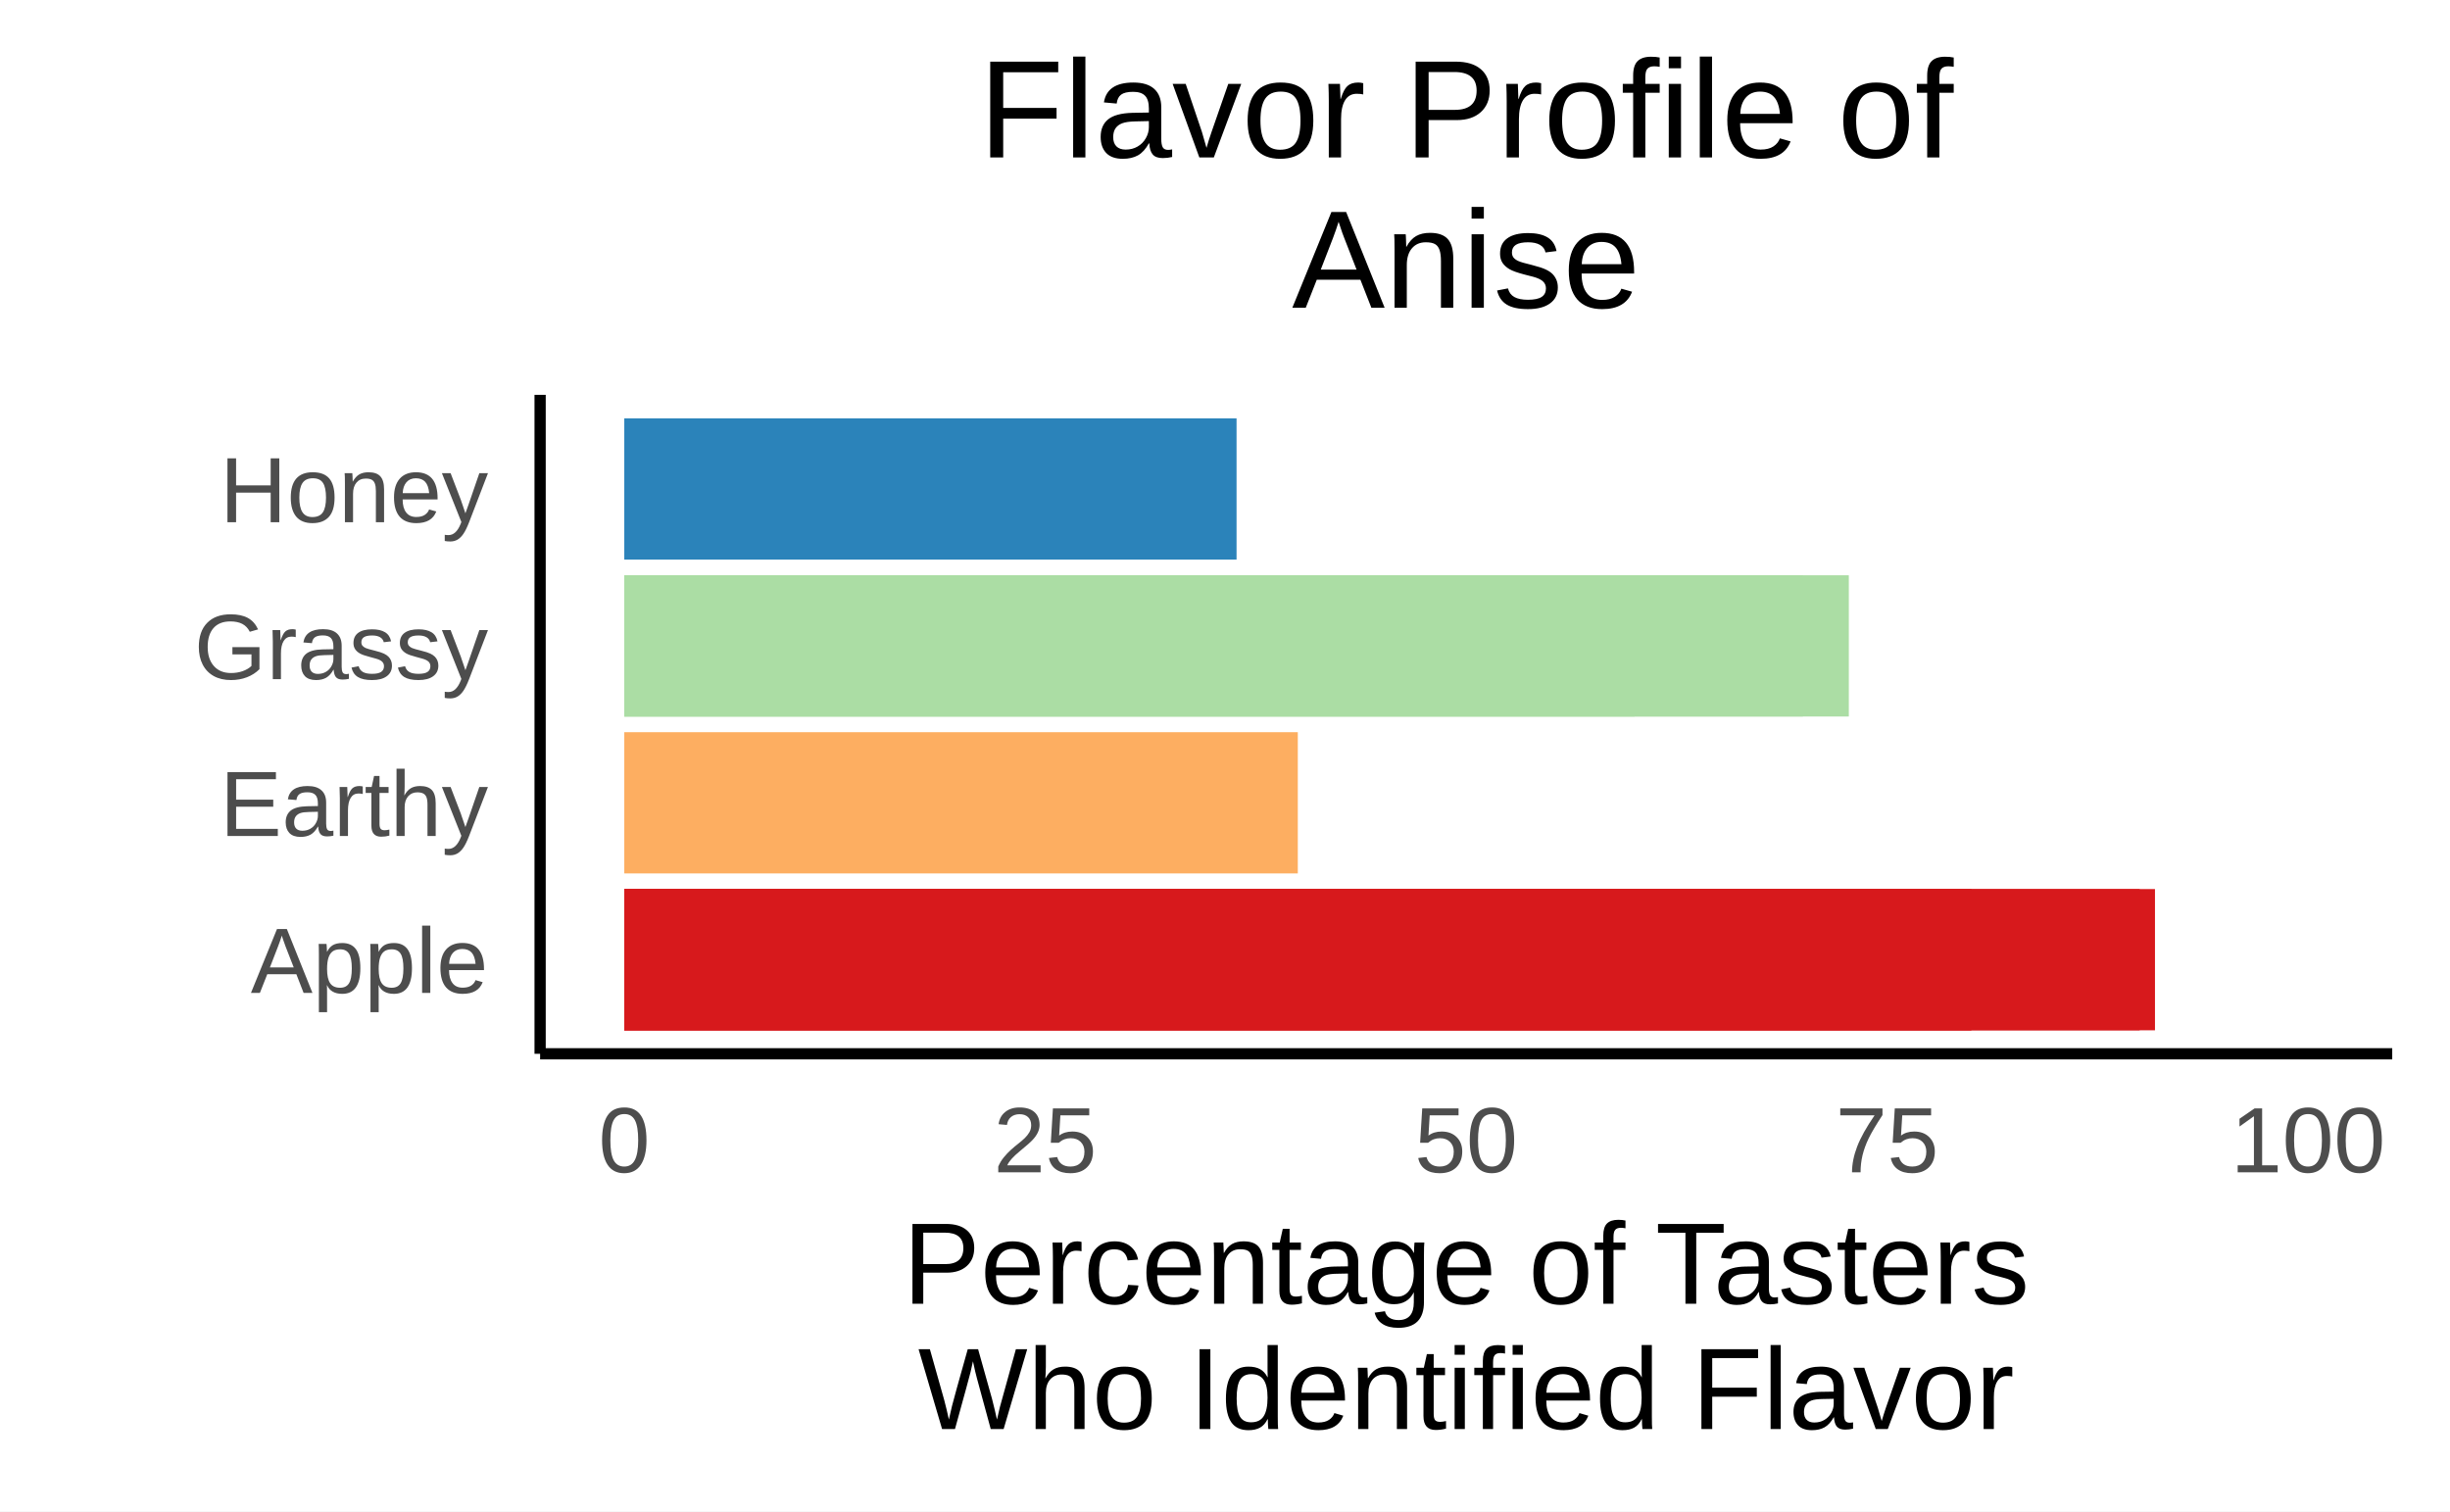
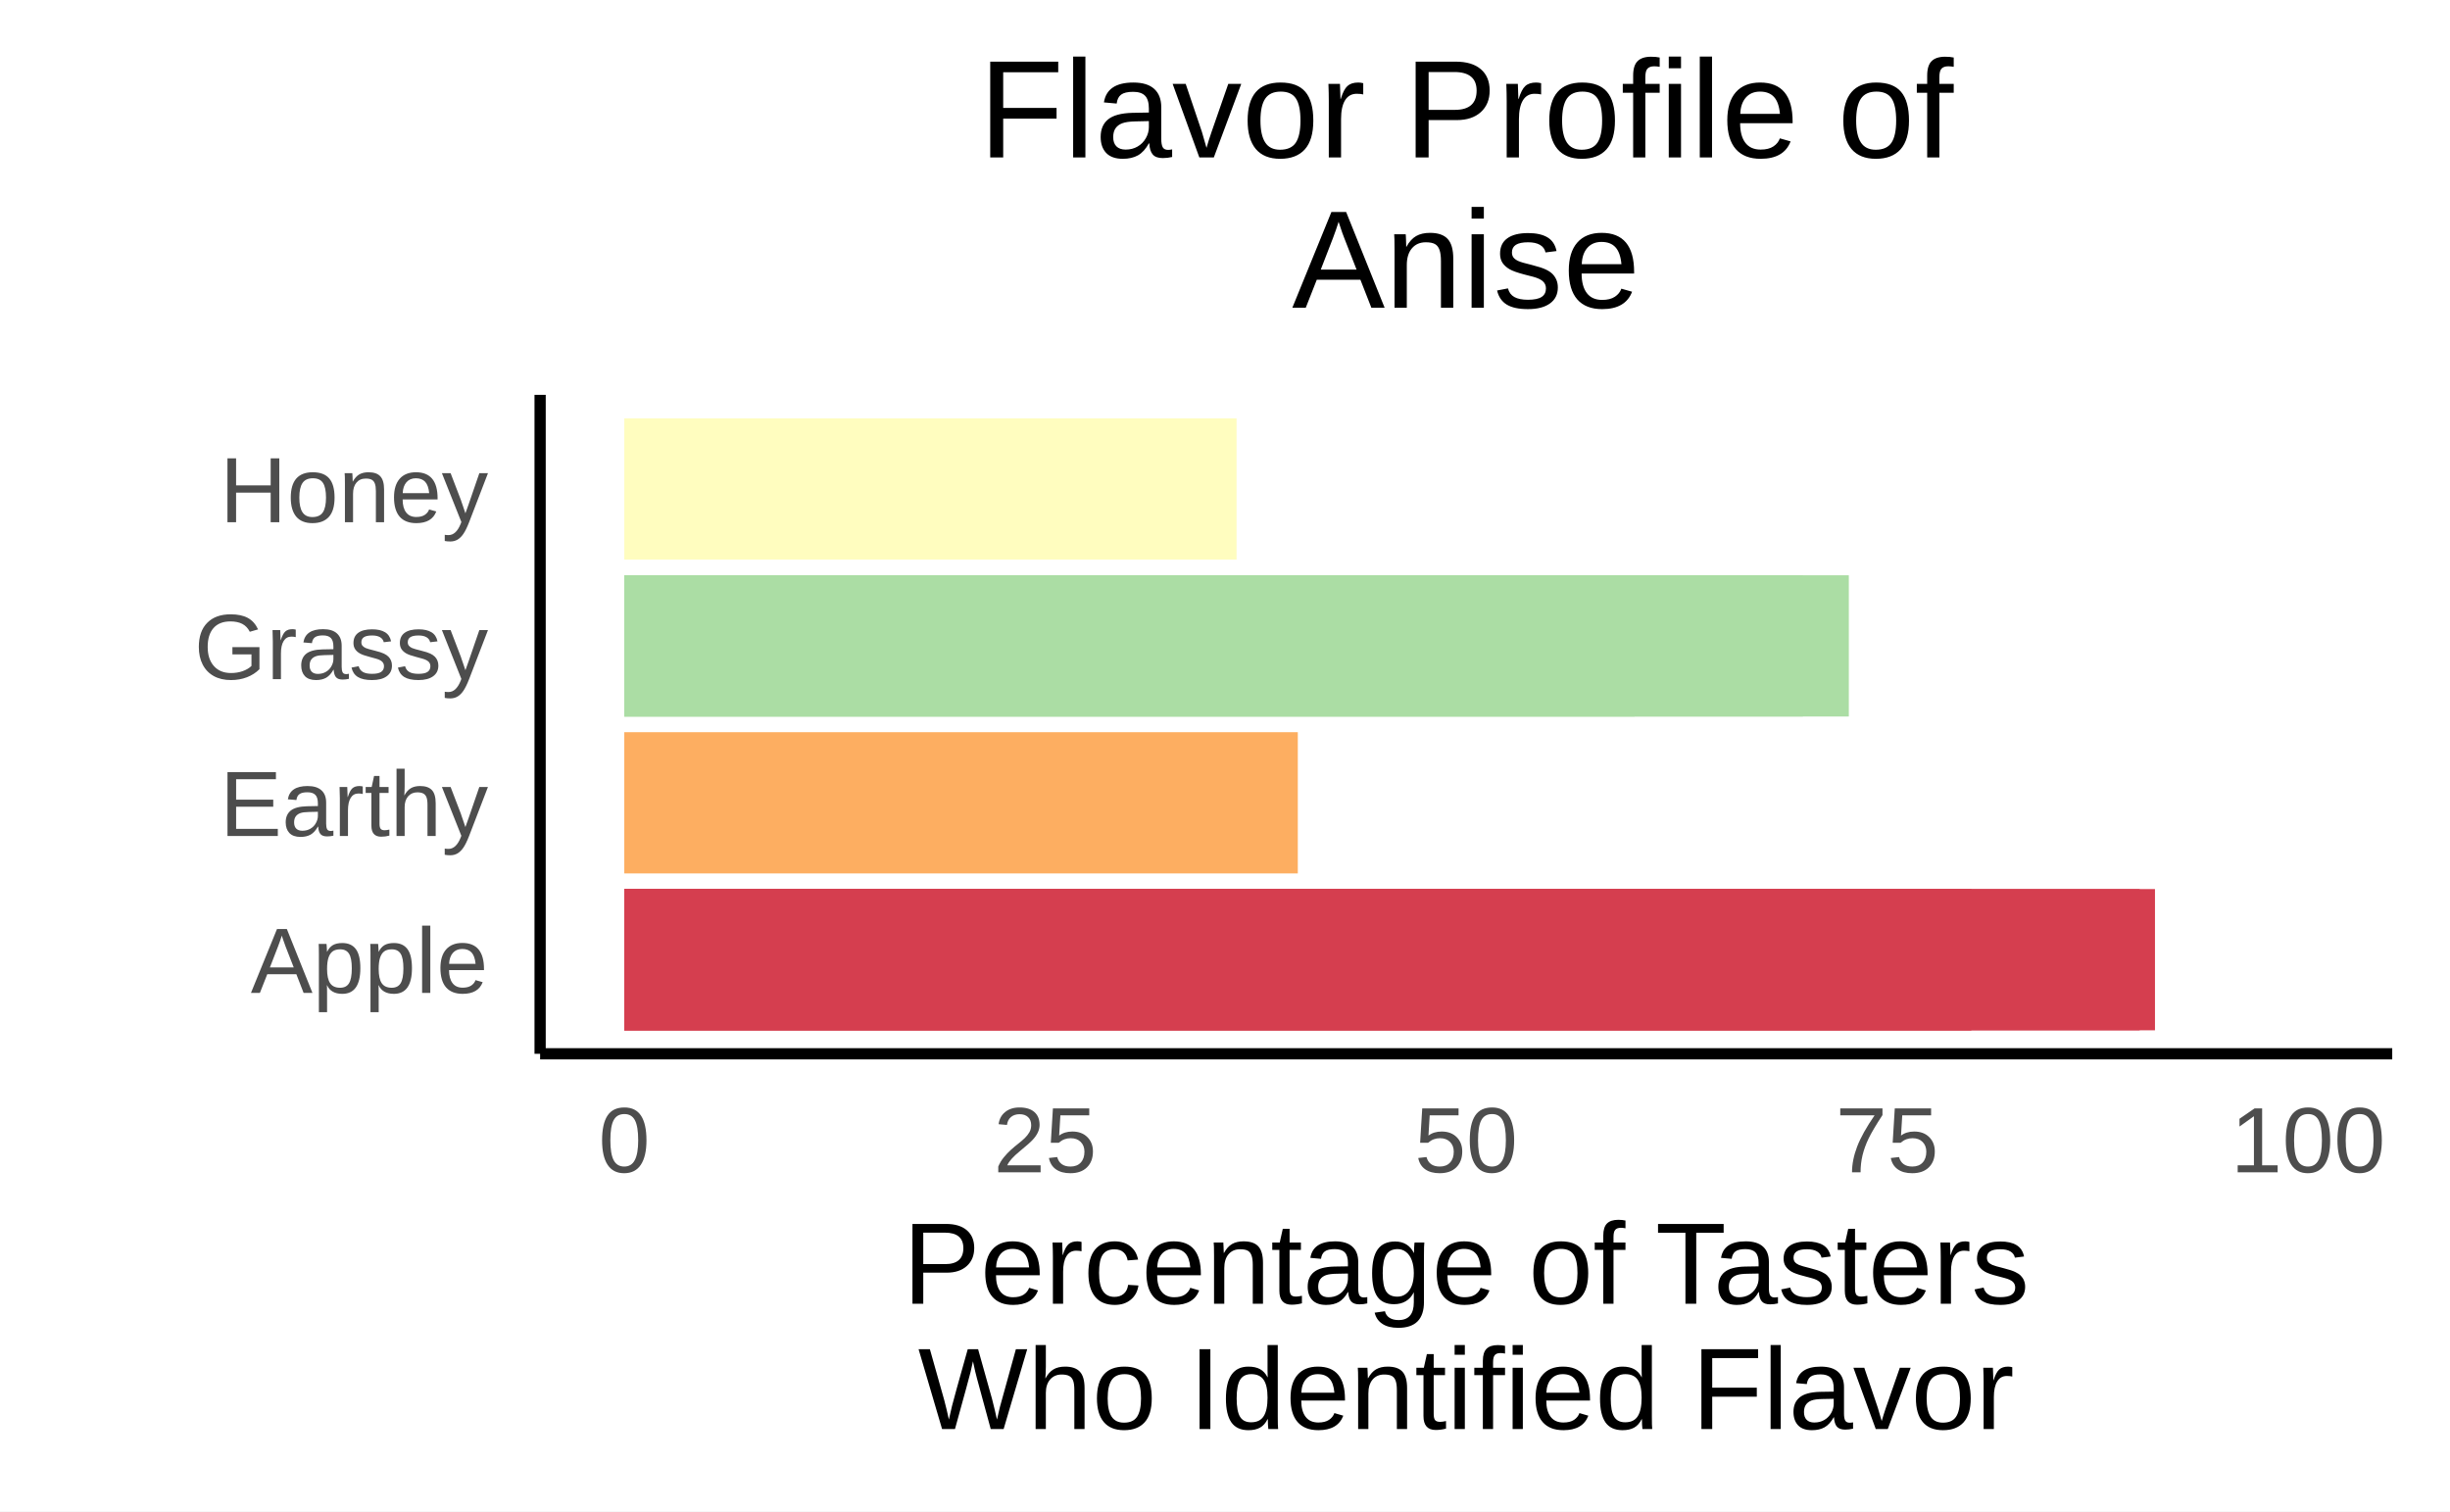
<svg xmlns="http://www.w3.org/2000/svg" class="svglite" width="528.00pt" height="325.71pt" viewBox="0 0 528.00 325.71">
  <defs>
    <style type="text/css">
    .svglite line, .svglite polyline, .svglite polygon, .svglite path, .svglite rect, .svglite circle {
      fill: none;
      stroke: #000000;
      stroke-linecap: round;
      stroke-linejoin: round;
      stroke-miterlimit: 10.00;
    }
    .svglite text {
      white-space: pre;
    }
  </style>
  </defs>
  <rect width="100%" height="100%" style="stroke: none; fill: #FFFFFF;" />
  <defs>
    <clipPath id="cpMC4wMHw1MjguMDB8MC4wMHwzMjUuNzE=">
      <rect x="0.00" y="0.00" width="528.00" height="325.71" />
    </clipPath>
  </defs>
  <g clip-path="url(#cpMC4wMHw1MjguMDB8MC4wMHwzMjUuNzE=)">
    <rect x="0.00" y="0.00" width="528.00" height="325.71" style="stroke-width: 2.42; stroke: #FFFFFF; fill: #FFFFFF;" />
  </g>
  <defs>
    <clipPath id="cpMTE2LjQwfDUxNS41NXw4NS4xMHwyMjcuMTM=">
      <rect x="116.40" y="85.10" width="399.15" height="142.03" />
    </clipPath>
  </defs>
  <g clip-path="url(#cpMTE2LjQwfDUxNS41NXw4NS4xMHwyMjcuMTM=)">
    <rect x="116.40" y="85.10" width="399.15" height="142.03" style="stroke-width: 2.42; stroke: none; fill: #FFFFFF;" />
-     <rect x="134.54" y="191.62" width="329.88" height="30.44" style="stroke-width: 1.07; stroke: none; stroke-linecap: butt; stroke-linejoin: miter; fill: #D7191C;" />
-     <rect x="134.54" y="191.62" width="326.58" height="30.44" style="stroke-width: 1.07; stroke: none; stroke-linecap: butt; stroke-linejoin: miter; fill: #D7191C;" />
-     <rect x="134.54" y="191.62" width="290.29" height="30.44" style="stroke-width: 1.07; stroke: none; stroke-linecap: butt; stroke-linejoin: miter; fill: #D7191C;" />
-     <rect x="134.54" y="191.62" width="290.29" height="30.44" style="stroke-width: 1.07; stroke: none; stroke-linecap: butt; stroke-linejoin: miter; fill: #D7191C;" />
+     <rect x="134.54" y="191.62" width="329.88" height="30.44" style="stroke-width: 1.07; stroke: none; stroke-linecap: butt; stroke-linejoin: miter; fill: #D53E4F;" />
+     <rect x="134.54" y="191.62" width="326.58" height="30.44" style="stroke-width: 1.07; stroke: none; stroke-linecap: butt; stroke-linejoin: miter; fill: #D53E4F;" />
+     <rect x="134.54" y="191.62" width="290.29" height="30.44" style="stroke-width: 1.07; stroke: none; stroke-linecap: butt; stroke-linejoin: miter; fill: #D53E4F;" />
+     <rect x="134.54" y="191.62" width="290.29" height="30.44" style="stroke-width: 1.07; stroke: none; stroke-linecap: butt; stroke-linejoin: miter; fill: #D53E4F;" />
    <rect x="134.54" y="123.99" width="263.90" height="30.44" style="stroke-width: 1.07; stroke: none; stroke-linecap: butt; stroke-linejoin: miter; fill: #ABDDA4;" />
    <rect x="134.54" y="123.99" width="254.01" height="30.44" style="stroke-width: 1.07; stroke: none; stroke-linecap: butt; stroke-linejoin: miter; fill: #ABDDA4;" />
    <rect x="134.54" y="123.99" width="217.72" height="30.44" style="stroke-width: 1.07; stroke: none; stroke-linecap: butt; stroke-linejoin: miter; fill: #ABDDA4;" />
    <rect x="134.54" y="157.81" width="145.15" height="30.44" style="stroke-width: 1.07; stroke: none; stroke-linecap: butt; stroke-linejoin: miter; fill: #FDAE61;" />
-     <rect x="134.54" y="90.17" width="131.95" height="30.44" style="stroke-width: 1.07; stroke: none; stroke-linecap: butt; stroke-linejoin: miter; fill: #2B83BA;" />
+     <rect x="134.54" y="90.17" width="131.95" height="30.44" style="stroke-width: 1.07; stroke: none; stroke-linecap: butt; stroke-linejoin: miter; fill: #FFFDBF;" />
  </g>
  <g clip-path="url(#cpMC4wMHw1MjguMDB8MC4wMHwzMjUuNzE=)">
    <polyline points="116.40,227.13 116.40,85.10 " style="stroke-width: 2.42; stroke-linecap: butt;" />
    <text x="105.19" y="214.00" text-anchor="end" style="font-size: 20.00px;fill: #4D4D4D; font-family: &quot;Arial&quot;;" textLength="51.16px" lengthAdjust="spacingAndGlyphs">Apple</text>
    <text x="105.19" y="180.18" text-anchor="end" style="font-size: 20.00px;fill: #4D4D4D; font-family: &quot;Arial&quot;;" textLength="57.81px" lengthAdjust="spacingAndGlyphs">Earthy</text>
    <text x="105.19" y="146.37" text-anchor="end" style="font-size: 20.00px;fill: #4D4D4D; font-family: &quot;Arial&quot;;" textLength="63.35px" lengthAdjust="spacingAndGlyphs">Grassy</text>
    <text x="105.19" y="112.55" text-anchor="end" style="font-size: 20.00px;fill: #4D4D4D; font-family: &quot;Arial&quot;;" textLength="57.82px" lengthAdjust="spacingAndGlyphs">Honey</text>
    <polyline points="116.40,227.13 515.55,227.13 " style="stroke-width: 2.42; stroke-linecap: butt;" />
    <text x="134.54" y="252.66" text-anchor="middle" style="font-size: 20.00px;fill: #4D4D4D; font-family: &quot;Arial&quot;;" textLength="11.12px" lengthAdjust="spacingAndGlyphs">0</text>
    <text x="225.26" y="252.66" text-anchor="middle" style="font-size: 20.00px;fill: #4D4D4D; font-family: &quot;Arial&quot;;" textLength="22.25px" lengthAdjust="spacingAndGlyphs">25</text>
    <text x="315.97" y="252.66" text-anchor="middle" style="font-size: 20.00px;fill: #4D4D4D; font-family: &quot;Arial&quot;;" textLength="22.25px" lengthAdjust="spacingAndGlyphs">50</text>
    <text x="406.69" y="252.66" text-anchor="middle" style="font-size: 20.00px;fill: #4D4D4D; font-family: &quot;Arial&quot;;" textLength="22.25px" lengthAdjust="spacingAndGlyphs">75</text>
    <text x="497.40" y="252.66" text-anchor="middle" style="font-size: 20.00px;fill: #4D4D4D; font-family: &quot;Arial&quot;;" textLength="33.37px" lengthAdjust="spacingAndGlyphs">100</text>
    <text x="315.97" y="281.00" text-anchor="middle" style="font-size: 25.00px; font-family: &quot;Arial&quot;;" textLength="242.73px" lengthAdjust="spacingAndGlyphs">Percentage of Tasters</text>
    <text x="315.97" y="308.00" text-anchor="middle" style="font-size: 25.00px; font-family: &quot;Arial&quot;;" textLength="236.21px" lengthAdjust="spacingAndGlyphs">Who Identified Flavor</text>
    <text x="315.97" y="33.93" text-anchor="middle" style="font-size: 30.00px; font-family: &quot;Arial&quot;;" textLength="210.09px" lengthAdjust="spacingAndGlyphs">Flavor Profile of</text>
    <text x="315.97" y="66.33" text-anchor="middle" style="font-size: 30.00px; font-family: &quot;Arial&quot;;" textLength="75.05px" lengthAdjust="spacingAndGlyphs">Anise</text>
  </g>
</svg>
